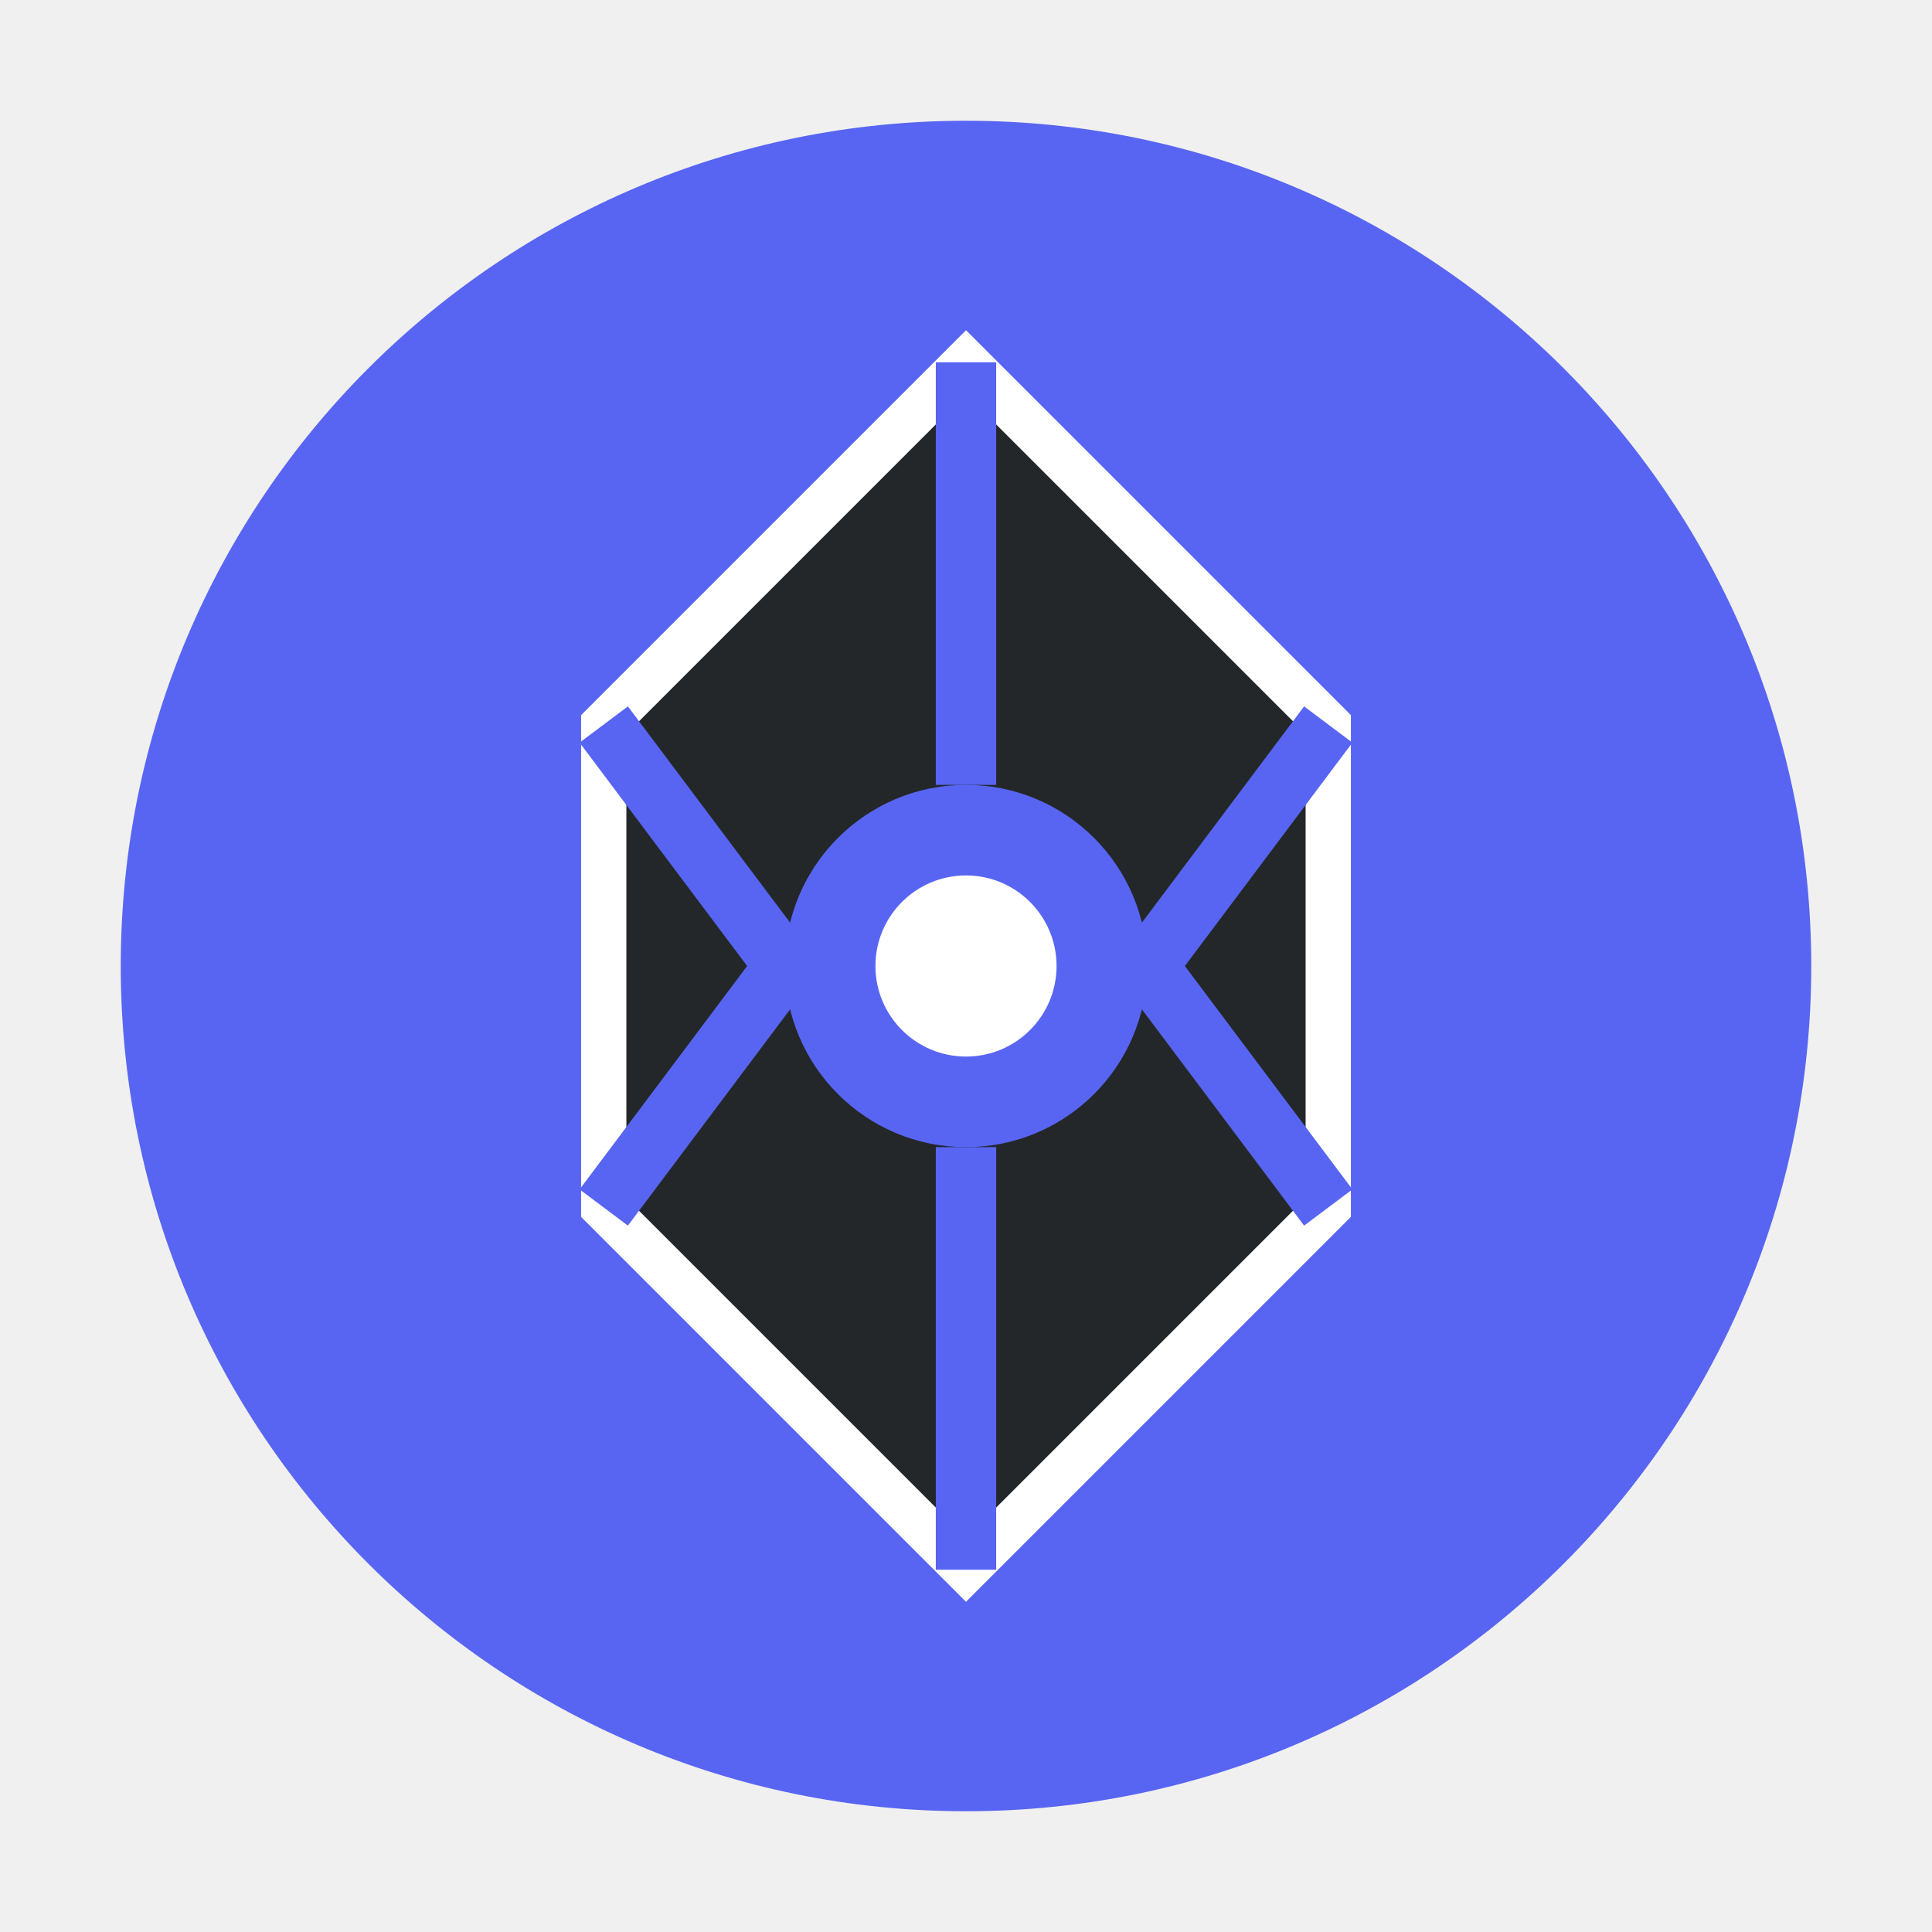
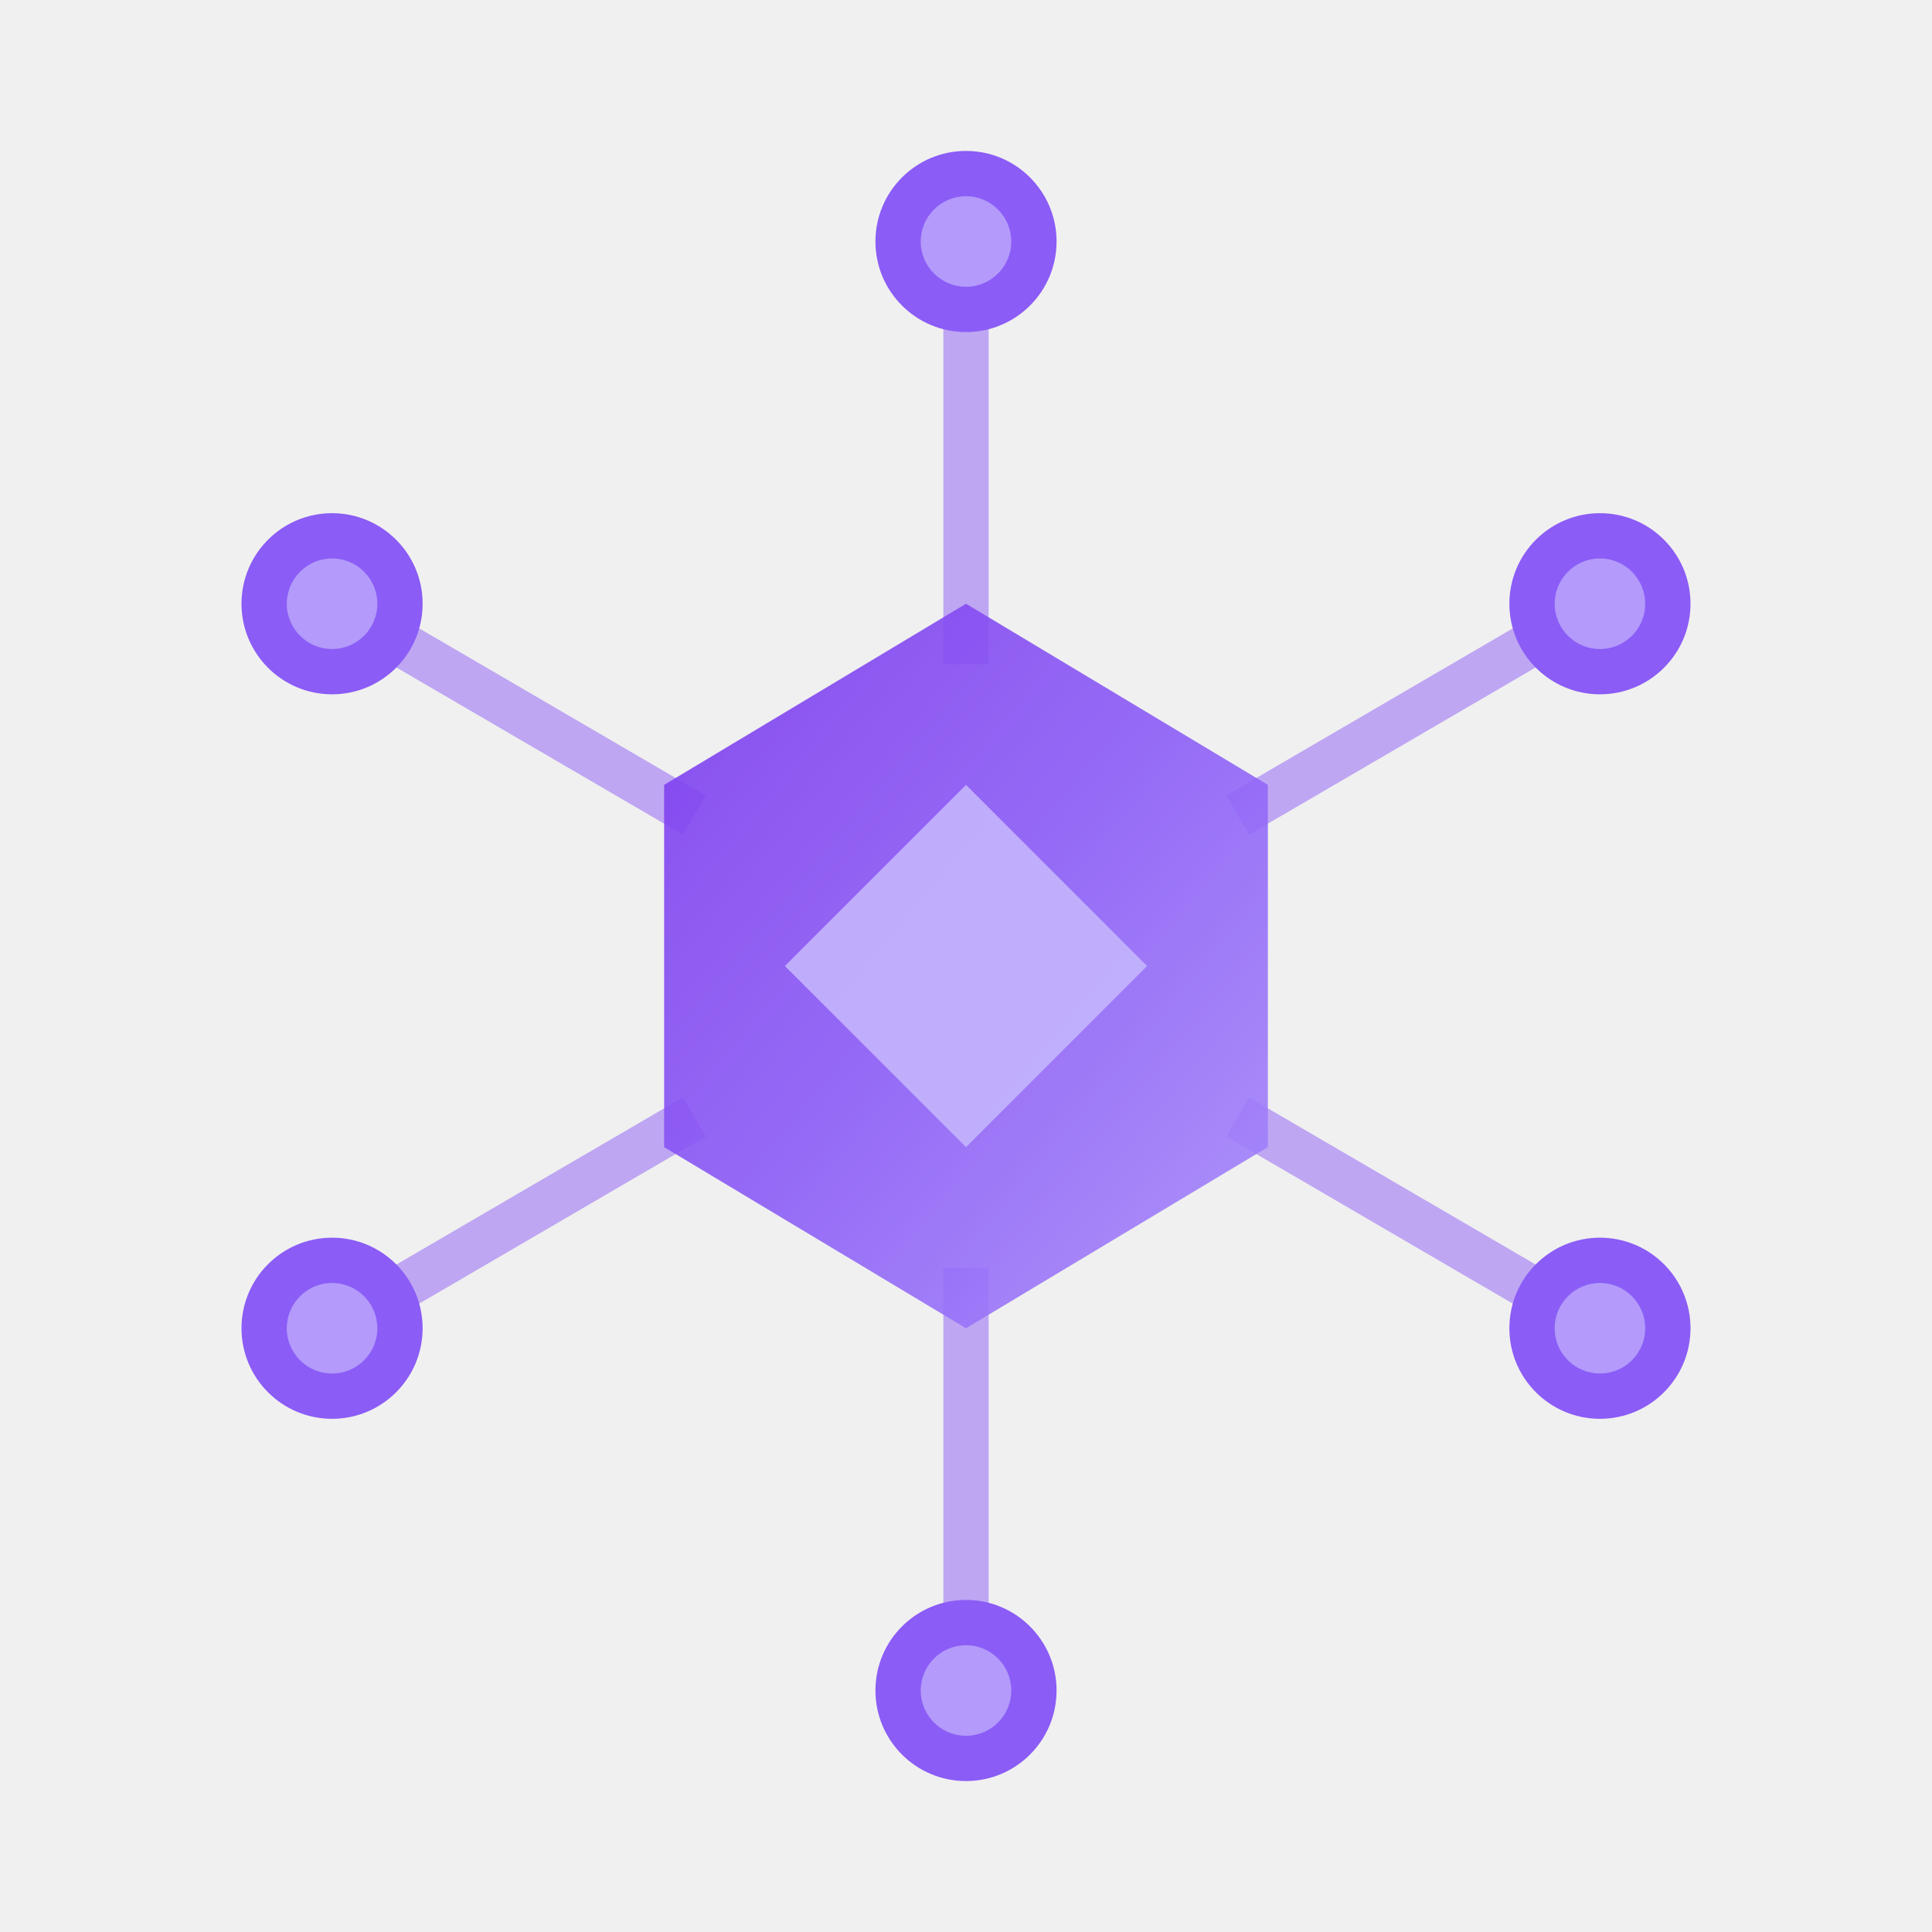
- <svg xmlns="http://www.w3.org/2000/svg" viewBox="0 0 64 64" fill="none">
-   <circle cx="32" cy="32" r="28" fill="#5865F2" />
-   <path d="M32 12L20 24v16l12 12 12-12V24L32 12z" fill="#23272A" stroke="#fff" stroke-width="1.5" />
-   <circle cx="32" cy="32" r="6" fill="#5865F2" />
-   <circle cx="32" cy="32" r="3" fill="#fff" />
-   <line x1="32" y1="12" x2="32" y2="26" stroke="#5865F2" stroke-width="2" />
-   <line x1="32" y1="38" x2="32" y2="52" stroke="#5865F2" stroke-width="2" />
-   <line x1="20" y1="24" x2="26" y2="32" stroke="#5865F2" stroke-width="2" />
-   <line x1="38" y1="32" x2="44" y2="24" stroke="#5865F2" stroke-width="2" />
-   <line x1="20" y1="40" x2="26" y2="32" stroke="#5865F2" stroke-width="2" />
-   <line x1="38" y1="32" x2="44" y2="40" stroke="#5865F2" stroke-width="2" />
+ <svg xmlns="http://www.w3.org/2000/svg" viewBox="0 0 64 64" width="64" height="64">
+   <defs>
+     <linearGradient id="fg" x1="0%" y1="0%" x2="100%" y2="100%">
+       <stop offset="0%" stop-color="#7C3AED" />
+       <stop offset="50%" stop-color="#8B5CF6" />
+       <stop offset="100%" stop-color="#A78BFA" />
+     </linearGradient>
+   </defs>
+   <g transform="translate(32, 32)">
+     <line x1="0" y1="-24" x2="0" y2="-10" stroke="#8B5CF6" stroke-width="1.5" opacity="0.5" />
+     <line x1="21" y1="-12" x2="9" y2="-5" stroke="#8B5CF6" stroke-width="1.5" opacity="0.5" />
+     <line x1="21" y1="12" x2="9" y2="5" stroke="#8B5CF6" stroke-width="1.5" opacity="0.5" />
+     <line x1="0" y1="24" x2="0" y2="10" stroke="#8B5CF6" stroke-width="1.5" opacity="0.5" />
+     <line x1="-21" y1="12" x2="-9" y2="5" stroke="#8B5CF6" stroke-width="1.5" opacity="0.5" />
+     <line x1="-21" y1="-12" x2="-9" y2="-5" stroke="#8B5CF6" stroke-width="1.5" opacity="0.5" />
+     <polygon points="0,-12 10,-6 10,6 0,12 -10,6 -10,-6" fill="url(#fg)" opacity="0.9" />
+     <polygon points="0,-6 6,0 0,6 -6,0" fill="#C4B5FD" opacity="0.9" />
+     <circle cx="0" cy="-24" r="3" fill="#8B5CF6" />
+     <circle cx="21" cy="-12" r="3" fill="#8B5CF6" />
+     <circle cx="21" cy="12" r="3" fill="#8B5CF6" />
+     <circle cx="0" cy="24" r="3" fill="#8B5CF6" />
+     <circle cx="-21" cy="12" r="3" fill="#8B5CF6" />
+     <circle cx="-21" cy="-12" r="3" fill="#8B5CF6" />
+     <circle cx="0" cy="-24" r="1.5" fill="#C4B5FD" opacity="0.7" />
+     <circle cx="21" cy="-12" r="1.5" fill="#C4B5FD" opacity="0.7" />
+     <circle cx="21" cy="12" r="1.5" fill="#C4B5FD" opacity="0.7" />
+     <circle cx="0" cy="24" r="1.5" fill="#C4B5FD" opacity="0.7" />
+     <circle cx="-21" cy="12" r="1.5" fill="#C4B5FD" opacity="0.7" />
+     <circle cx="-21" cy="-12" r="1.5" fill="#C4B5FD" opacity="0.7" />
+   </g>
</svg>
